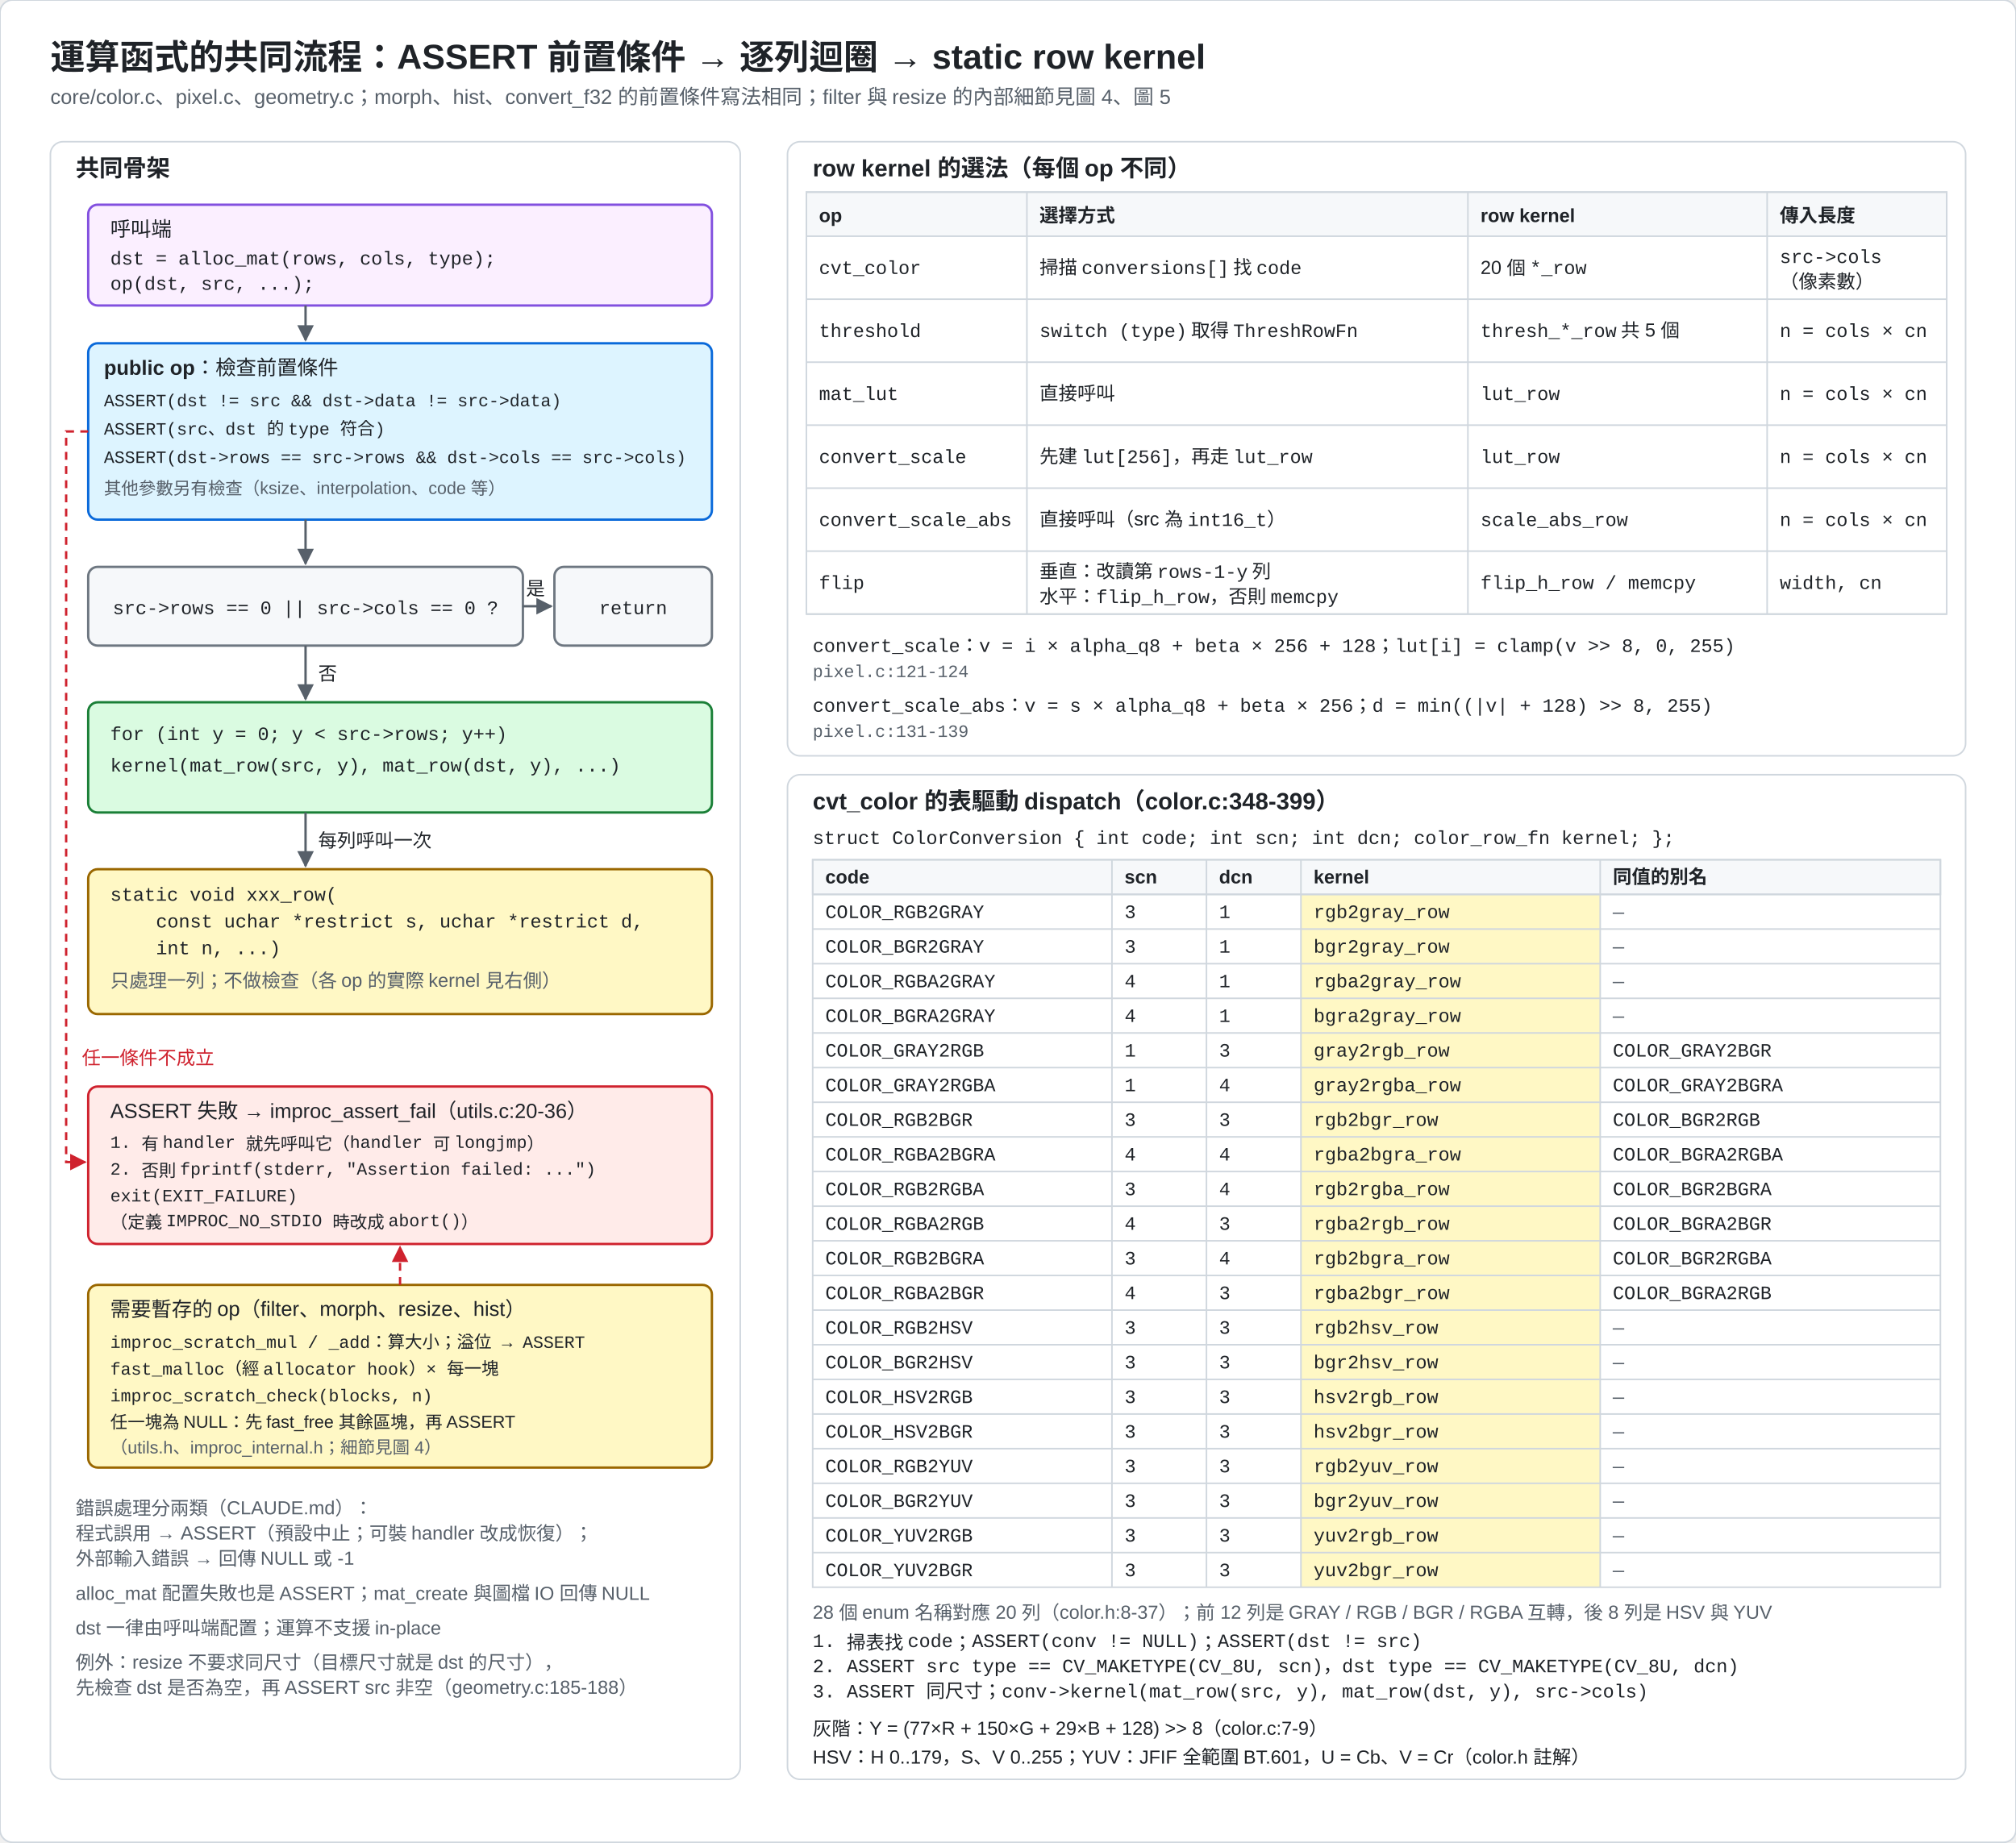
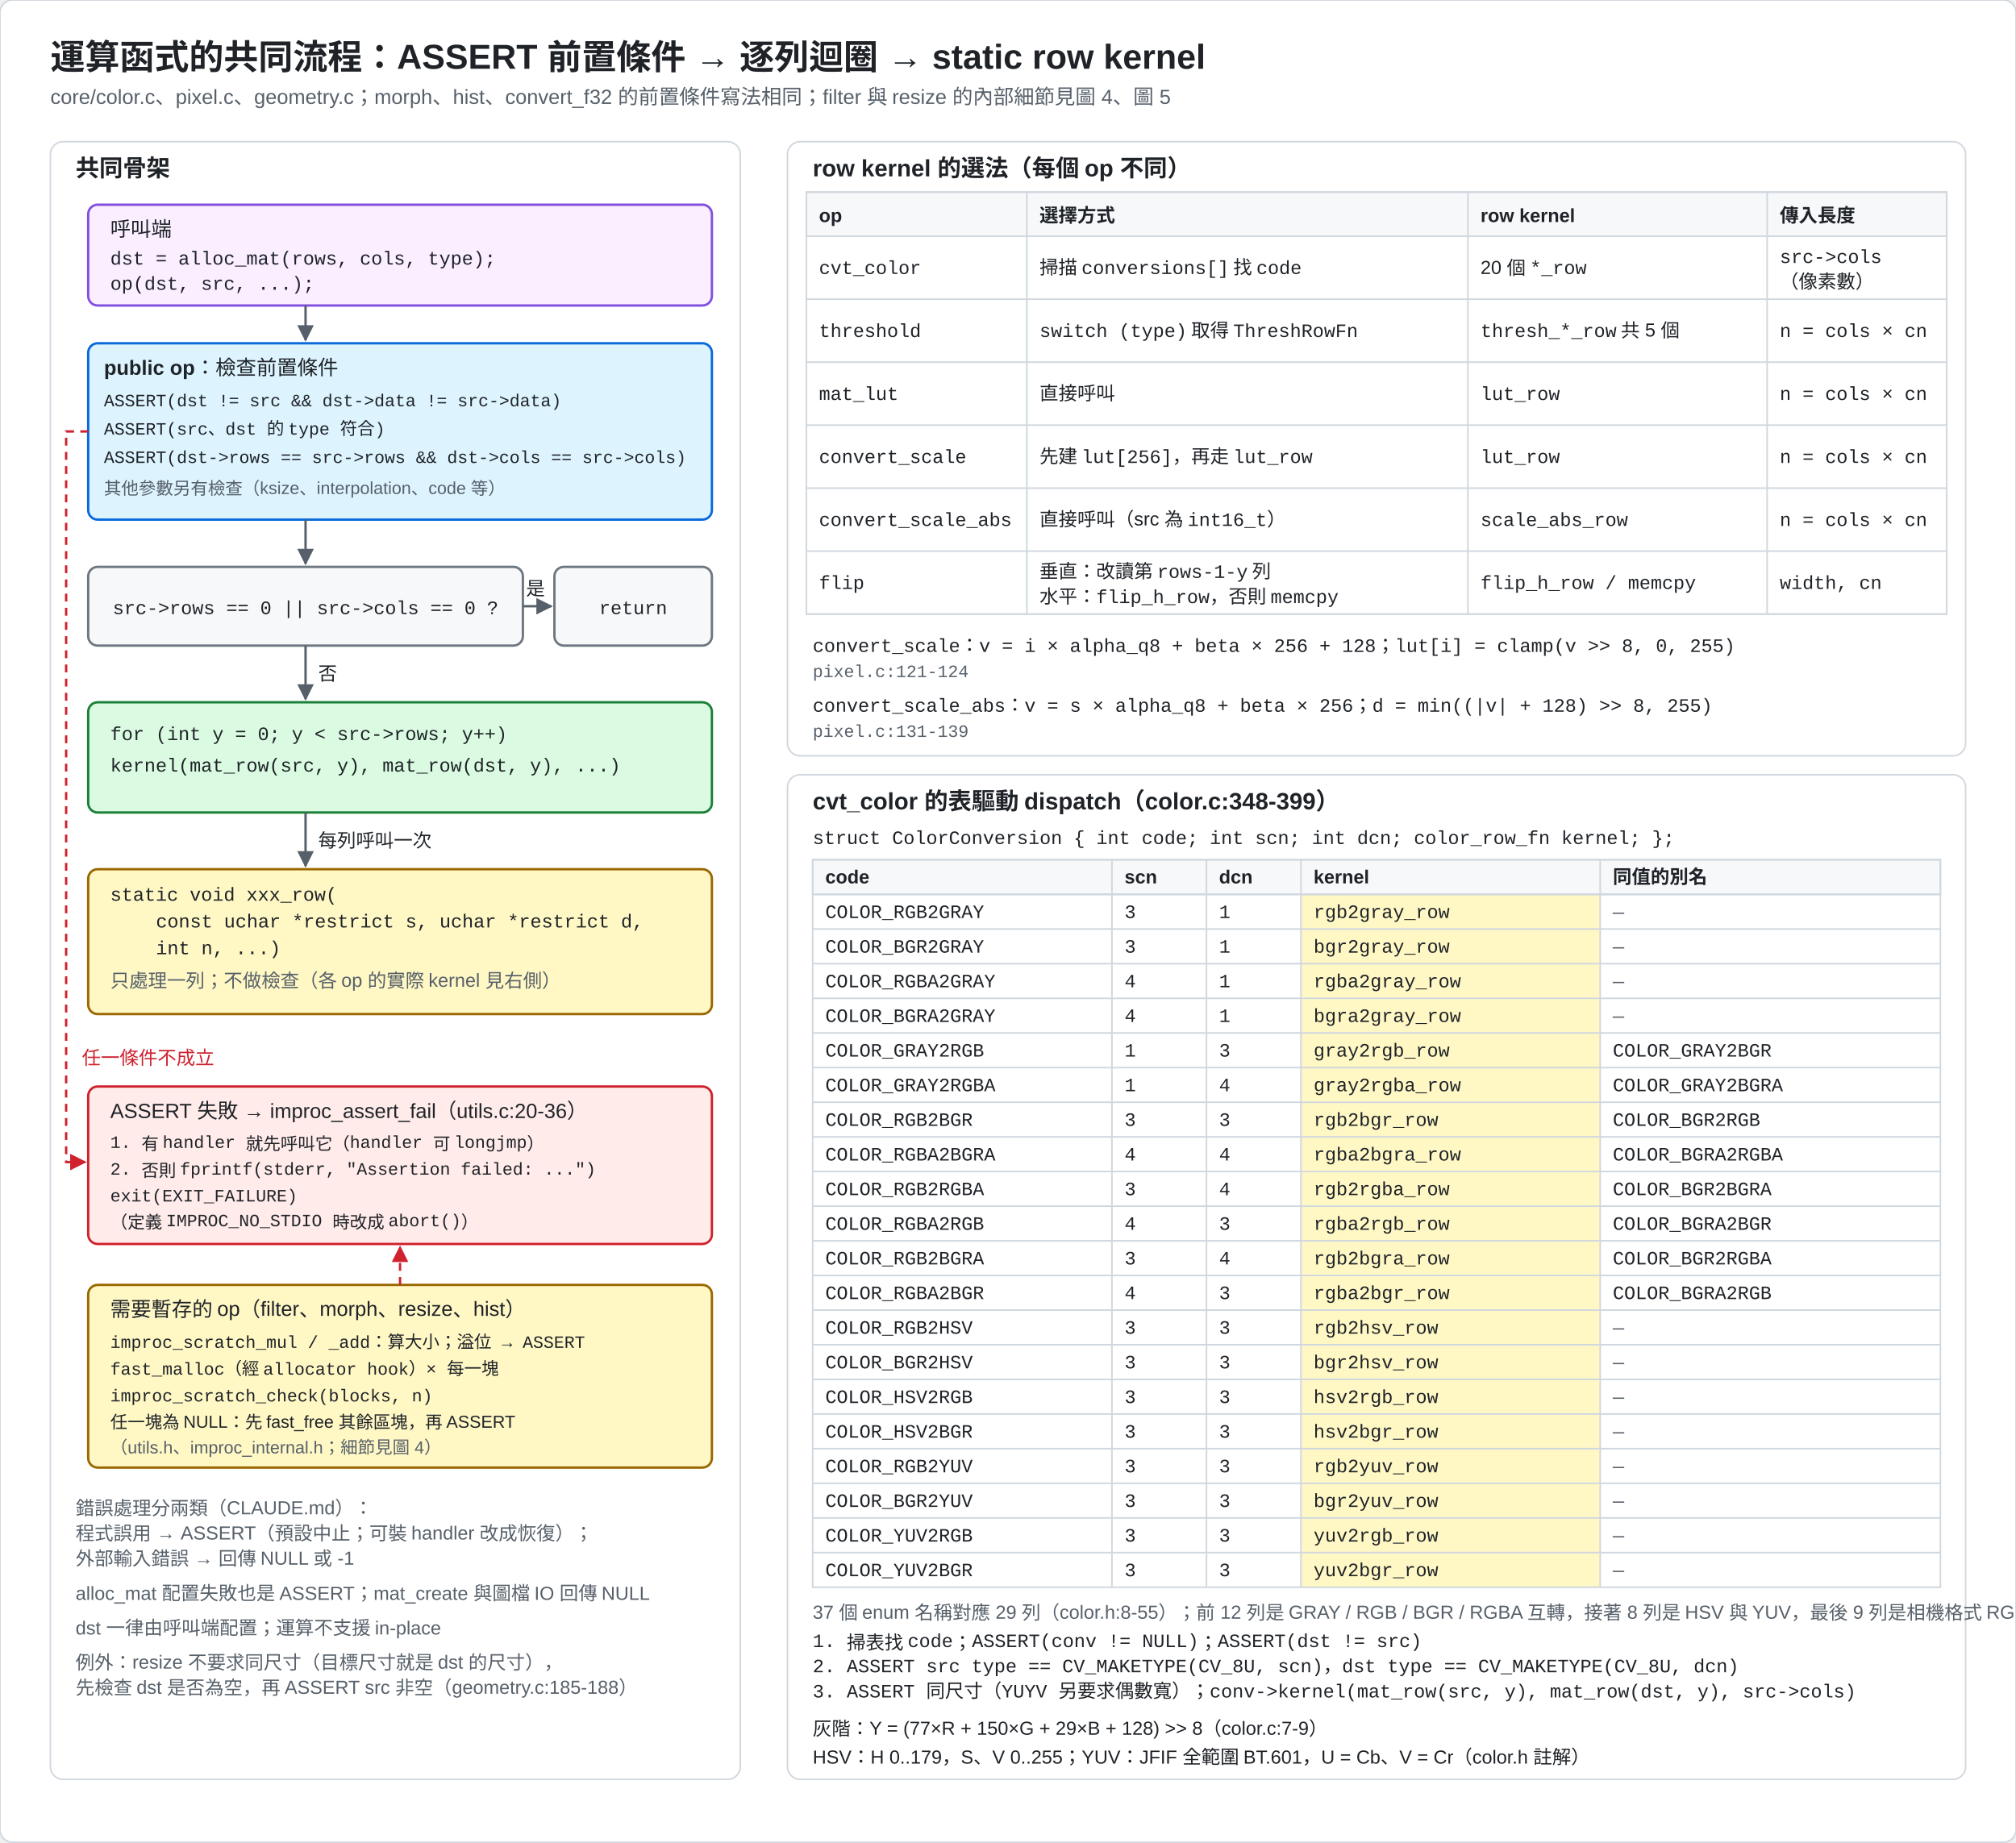
<svg xmlns="http://www.w3.org/2000/svg" viewBox="0 0 1280 1170" width="1280" height="1170" role="img" aria-labelledby="t d">
  <defs>
    <style>
svg{font-family:"Segoe UI","Microsoft JhengHei","PingFang TC","Noto Sans TC","Helvetica Neue",Arial,sans-serif;font-size:13px}
text{fill:#1F2328}
.m{font-family:ui-monospace,SFMono-Regular,Consolas,"Liberation Mono",Menlo,monospace}
.s12{font-size:12px}.s11{font-size:11px}.h{font-size:15px;font-weight:700}.ttl{font-size:22px;font-weight:700}
.sub{font-size:13px;fill:#57606A}.sec{fill:#57606A}.red{fill:#CF222E}.b{font-weight:700}.mid{text-anchor:middle}
.api{fill:#DDF4FF;stroke:#0969DA;stroke-width:1.5}
.data{fill:#DAFBE1;stroke:#1A7F37;stroke-width:1.5}
.kern{fill:#FFF8C5;stroke:#9A6700;stroke-width:1.5}
.exe{fill:#FBEFFF;stroke:#8250DF;stroke-width:1.5}
.ext{fill:#F6F8FA;stroke:#6E7781;stroke-width:1.5}
.err{fill:#FFEBE9;stroke:#CF222E;stroke-width:1.5}
.panel{fill:none;stroke:#D0D7DE;stroke-width:1}
.hdr{fill:#F6F8FA;stroke:#D0D7DE;stroke-width:1}
.kfill{fill:#FFF8C5;stroke:none}
.grid{stroke:#D0D7DE;stroke-width:1;fill:none}
.e{stroke:#57606A;stroke-width:1.5;fill:none}
.er{stroke:#CF222E;stroke-width:1.5;fill:none;stroke-dasharray:5 4}
</style>
    <marker id="arr" viewBox="0 0 10 10" refX="9" refY="5" markerWidth="7" markerHeight="7" orient="auto-start-reverse">
      <path d="M0,0 L10,5 L0,10 z" fill="#57606A" />
    </marker>
    <marker id="arr-red" viewBox="0 0 10 10" refX="9" refY="5" markerWidth="7" markerHeight="7" orient="auto-start-reverse">
      <path d="M0,0 L10,5 L0,10 z" fill="#CF222E" />
    </marker>
  </defs>
  <rect x="0" y="0" width="1280" height="1170" rx="8" fill="#FFFFFF" stroke="#D0D7DE" />
  <text x="32" y="44" class="ttl">運算函式的共同流程：ASSERT 前置條件 → 逐列迴圈 → static row kernel</text>
  <text x="32" y="66" class="sub">core/color.c、pixel.c、geometry.c；morph、hist、convert_f32 的前置條件寫法相同；filter 與 resize 的內部細節見圖 4、圖 5</text>
  <rect x="32" y="90" width="438" height="1040" rx="8" class="panel" />
  <text x="48" y="112" class="h">共同骨架</text>
  <rect x="56" y="130" width="396" height="64" rx="6" class="exe" />
  <text x="70" y="150">呼叫端</text>
  <text x="70" y="168" class="m s12">dst = alloc_mat(rows, cols, type);</text>
  <text x="70" y="184" class="m s12">op(dst, src, ...);</text>
  <rect x="56" y="218" width="396" height="112" rx="6" class="api" />
  <text x="66" y="238">
    <tspan class="b">public op</tspan>：檢查前置條件</text>
  <text x="66" y="258" class="m s11">ASSERT(dst != src &amp;&amp; dst-&gt;data != src-&gt;data)</text>
  <text x="66" y="276" class="m s11">ASSERT(src、dst 的 type 符合)</text>
  <text x="66" y="294" class="m s11">ASSERT(dst-&gt;rows == src-&gt;rows &amp;&amp; dst-&gt;cols == src-&gt;cols)</text>
  <text x="66" y="314" class="s11 sec">其他參數另有檢查（ksize、interpolation、code 等）</text>
  <rect x="56" y="360" width="276" height="50" rx="6" class="ext" />
  <text x="194" y="390" class="m s12 mid">src-&gt;rows == 0 || src-&gt;cols == 0 ?</text>
  <rect x="352" y="360" width="100" height="50" rx="6" class="ext" />
  <text x="402" y="390" class="m s12 mid">return</text>
  <rect x="56" y="446" width="396" height="70" rx="6" class="data" />
  <text x="70" y="470" class="m s12">for (int y = 0; y &lt; src-&gt;rows; y++)</text>
  <text x="70" y="490" class="m s12">    kernel(mat_row(src, y), mat_row(dst, y), ...)</text>
  <rect x="56" y="552" width="396" height="92" rx="6" class="kern" />
  <text x="70" y="572" class="m s12">static void xxx_row(</text>
  <text x="99" y="589" class="m s12">const uchar *restrict s, uchar *restrict d,</text>
  <text x="99" y="606" class="m s12">int n, ...)</text>
  <text x="70" y="627" class="s12 sec">只處理一列；不做檢查（各 op 的實際 kernel 見右側）</text>
  <rect x="56" y="690" width="396" height="100" rx="6" class="err" />
  <text x="70" y="710">ASSERT 失敗 → improc_assert_fail（utils.c:20-36）</text>
  <text x="70" y="729" class="m s11">1. 有 handler 就先呼叫它（handler 可 longjmp）</text>
  <text x="70" y="746" class="m s11">2. 否則 fprintf(stderr, "Assertion failed: ...")</text>
  <text x="70" y="763" class="m s11">   exit(EXIT_FAILURE)</text>
  <text x="70" y="780" class="m s11">   （定義 IMPROC_NO_STDIO 時改成 abort()）</text>
  <rect x="56" y="816" width="396" height="116" rx="6" class="kern" />
  <text x="70" y="836">需要暫存的 op（filter、morph、resize、hist）</text>
  <text x="70" y="856" class="m s11">improc_scratch_mul / _add：算大小；溢位 → ASSERT</text>
  <text x="70" y="873" class="m s11">fast_malloc（經 allocator hook）× 每一塊</text>
  <text x="70" y="890" class="m s11">improc_scratch_check(blocks, n)</text>
  <text x="70" y="907" class="s11">任一塊為 NULL：先 fast_free 其餘區塊，再 ASSERT</text>
  <text x="70" y="923" class="s11 sec">（utils.h、improc_internal.h；細節見圖 4）</text>
  <path d="M254,816 L254,792" class="er" marker-end="url(#arr-red)" />
  <path d="M194,194 L194,216" class="e" marker-end="url(#arr)" />
  <path d="M194,330 L194,358" class="e" marker-end="url(#arr)" />
  <path d="M332,385 L350,385" class="e" marker-end="url(#arr)" />
  <text x="334" y="378" class="s12">是</text>
  <path d="M194,410 L194,444" class="e" marker-end="url(#arr)" />
  <text x="202" y="432" class="s12">否</text>
  <path d="M194,516 L194,550" class="e" marker-end="url(#arr)" />
  <text x="202" y="538" class="s12">每列呼叫一次</text>
  <path d="M56,274 L42,274 L42,738 L54,738" class="er" marker-end="url(#arr-red)" />
  <text x="52" y="676" class="s12 red">任一條件不成立</text>
  <text x="48" y="962" class="s12 sec">錯誤處理分兩類（CLAUDE.md）：</text>
  <text x="48" y="978" class="s12 sec">程式誤用 → ASSERT（預設中止；可裝 handler 改成恢復）；</text>
  <text x="48" y="994" class="s12 sec">外部輸入錯誤 → 回傳 NULL 或 -1</text>
  <text x="48" y="1016" class="s12 sec">alloc_mat 配置失敗也是 ASSERT；mat_create 與圖檔 IO 回傳 NULL</text>
  <text x="48" y="1038" class="s12 sec">dst 一律由呼叫端配置；運算不支援 in-place</text>
  <text x="48" y="1060" class="s12 sec">例外：resize 不要求同尺寸（目標尺寸就是 dst 的尺寸），</text>
  <text x="48" y="1076" class="s12 sec">先檢查 dst 是否為空，再 ASSERT src 非空（geometry.c:185-188）</text>
  <rect x="500" y="90" width="748" height="390" rx="8" class="panel" />
  <text x="516" y="112" class="h">row kernel 的選法（每個 op 不同）</text>
  <rect x="512" y="122" width="724" height="28" class="hdr" />
  <text x="520" y="141" class="s12 b">op</text>
  <text x="660" y="141" class="s12 b">選擇方式</text>
  <text x="940" y="141" class="s12 b">row kernel</text>
  <text x="1130" y="141" class="s12 b">傳入長度</text>
  <path d="M512,190 H1236 M512,230 H1236 M512,270 H1236 M512,310 H1236 M512,350 H1236 M512,390 H1236" class="grid" />
  <path d="M652,122 V390 M932,122 V390 M1122,122 V390" class="grid" />
  <rect x="512" y="122" width="724" height="268" class="grid" />
  <text x="520" y="174" class="m s12">cvt_color</text>
  <text x="660" y="174" class="s12">掃描 <tspan class="m">conversions[]</tspan> 找 <tspan class="m">code</tspan>
  </text>
  <text x="940" y="174" class="s12">20 個 <tspan class="m">*_row</tspan>
  </text>
  <text x="1130" y="167" class="m s12">src-&gt;cols</text>
  <text x="1130" y="183" class="s12">（像素數）</text>
  <text x="520" y="214" class="m s12">threshold</text>
  <text x="660" y="214" class="s12">
    <tspan class="m">switch (type)</tspan> 取得 <tspan class="m">ThreshRowFn</tspan>
  </text>
  <text x="940" y="214" class="s12">
    <tspan class="m">thresh_*_row</tspan> 共 5 個</text>
  <text x="1130" y="214" class="m s12">n = cols × cn</text>
  <text x="520" y="254" class="m s12">mat_lut</text>
  <text x="660" y="254" class="s12">直接呼叫</text>
  <text x="940" y="254" class="m s12">lut_row</text>
  <text x="1130" y="254" class="m s12">n = cols × cn</text>
  <text x="520" y="294" class="m s12">convert_scale</text>
  <text x="660" y="294" class="s12">先建 <tspan class="m">lut[256]</tspan>，再走 <tspan class="m">lut_row</tspan>
  </text>
  <text x="940" y="294" class="m s12">lut_row</text>
  <text x="1130" y="294" class="m s12">n = cols × cn</text>
  <text x="520" y="334" class="m s12">convert_scale_abs</text>
  <text x="660" y="334" class="s12">直接呼叫（src 為 <tspan class="m">int16_t</tspan>）</text>
  <text x="940" y="334" class="m s12">scale_abs_row</text>
  <text x="1130" y="334" class="m s12">n = cols × cn</text>
  <text x="520" y="374" class="m s12">flip</text>
  <text x="660" y="367" class="s12">垂直：改讀第 <tspan class="m">rows-1-y</tspan> 列</text>
  <text x="660" y="383" class="s12">水平：<tspan class="m">flip_h_row</tspan>，否則 <tspan class="m">memcpy</tspan>
  </text>
  <text x="940" y="374" class="m s12">flip_h_row / memcpy</text>
  <text x="1130" y="374" class="m s12">width, cn</text>
  <text x="516" y="414" class="m s12">convert_scale：v = i × alpha_q8 + beta × 256 + 128；lut[i] = clamp(v &gt;&gt; 8, 0, 255)</text>
  <text x="516" y="430" class="m s11 sec">pixel.c:121-124</text>
  <text x="516" y="452" class="m s12">convert_scale_abs：v = s × alpha_q8 + beta × 256；d = min((|v| + 128) &gt;&gt; 8, 255)</text>
  <text x="516" y="468" class="m s11 sec">pixel.c:131-139</text>
  <rect x="500" y="492" width="748" height="638" rx="8" class="panel" />
  <text x="516" y="514" class="h">cvt_color 的表驅動 dispatch（color.c:348-399）</text>
  <text x="516" y="536" class="m s12">struct ColorConversion { int code; int scn; int dcn; color_row_fn kernel; };</text>
  <rect x="826" y="568" width="190" height="440" class="kfill" />
  <rect x="516" y="546" width="716" height="22" class="hdr" />
  <path d="M516,568 H1232 M516,590 H1232 M516,612 H1232 M516,634 H1232 M516,656 H1232 M516,678 H1232 M516,700 H1232 M516,722 H1232 M516,744 H1232 M516,766 H1232 M516,788 H1232 M516,810 H1232 M516,832 H1232 M516,854 H1232 M516,876 H1232 M516,898 H1232 M516,920 H1232 M516,942 H1232 M516,964 H1232 M516,986 H1232" class="grid" />
  <path d="M706,546 V1008 M766,546 V1008 M826,546 V1008 M1016,546 V1008" class="grid" />
  <rect x="516" y="546" width="716" height="462" class="grid" />
  <text x="524" y="561" class="s12 b">code</text>
  <text x="714" y="561" class="s12 b">scn</text>
  <text x="774" y="561" class="s12 b">dcn</text>
  <text x="834" y="561" class="s12 b">kernel</text>
  <text x="1024" y="561" class="s12 b">同值的別名</text>
  <g class="m s12">
    <text x="524" y="583">COLOR_RGB2GRAY</text>
    <text x="714" y="583">3</text>
    <text x="774" y="583">1</text>
    <text x="834" y="583">rgb2gray_row</text>
    <text x="1024" y="583" class="sec">—</text>
    <text x="524" y="605">COLOR_BGR2GRAY</text>
    <text x="714" y="605">3</text>
    <text x="774" y="605">1</text>
    <text x="834" y="605">bgr2gray_row</text>
    <text x="1024" y="605" class="sec">—</text>
    <text x="524" y="627">COLOR_RGBA2GRAY</text>
    <text x="714" y="627">4</text>
    <text x="774" y="627">1</text>
    <text x="834" y="627">rgba2gray_row</text>
    <text x="1024" y="627" class="sec">—</text>
    <text x="524" y="649">COLOR_BGRA2GRAY</text>
    <text x="714" y="649">4</text>
    <text x="774" y="649">1</text>
    <text x="834" y="649">bgra2gray_row</text>
    <text x="1024" y="649" class="sec">—</text>
    <text x="524" y="671">COLOR_GRAY2RGB</text>
    <text x="714" y="671">1</text>
    <text x="774" y="671">3</text>
    <text x="834" y="671">gray2rgb_row</text>
    <text x="1024" y="671">COLOR_GRAY2BGR</text>
    <text x="524" y="693">COLOR_GRAY2RGBA</text>
    <text x="714" y="693">1</text>
    <text x="774" y="693">4</text>
    <text x="834" y="693">gray2rgba_row</text>
    <text x="1024" y="693">COLOR_GRAY2BGRA</text>
    <text x="524" y="715">COLOR_RGB2BGR</text>
    <text x="714" y="715">3</text>
    <text x="774" y="715">3</text>
    <text x="834" y="715">rgb2bgr_row</text>
    <text x="1024" y="715">COLOR_BGR2RGB</text>
    <text x="524" y="737">COLOR_RGBA2BGRA</text>
    <text x="714" y="737">4</text>
    <text x="774" y="737">4</text>
    <text x="834" y="737">rgba2bgra_row</text>
    <text x="1024" y="737">COLOR_BGRA2RGBA</text>
    <text x="524" y="759">COLOR_RGB2RGBA</text>
    <text x="714" y="759">3</text>
    <text x="774" y="759">4</text>
    <text x="834" y="759">rgb2rgba_row</text>
    <text x="1024" y="759">COLOR_BGR2BGRA</text>
    <text x="524" y="781">COLOR_RGBA2RGB</text>
    <text x="714" y="781">4</text>
    <text x="774" y="781">3</text>
    <text x="834" y="781">rgba2rgb_row</text>
    <text x="1024" y="781">COLOR_BGRA2BGR</text>
    <text x="524" y="803">COLOR_RGB2BGRA</text>
    <text x="714" y="803">3</text>
    <text x="774" y="803">4</text>
    <text x="834" y="803">rgb2bgra_row</text>
    <text x="1024" y="803">COLOR_BGR2RGBA</text>
    <text x="524" y="825">COLOR_RGBA2BGR</text>
    <text x="714" y="825">4</text>
    <text x="774" y="825">3</text>
    <text x="834" y="825">rgba2bgr_row</text>
    <text x="1024" y="825">COLOR_BGRA2RGB</text>
    <text x="524" y="847">COLOR_RGB2HSV</text>
    <text x="714" y="847">3</text>
    <text x="774" y="847">3</text>
    <text x="834" y="847">rgb2hsv_row</text>
    <text x="1024" y="847" class="sec">—</text>
    <text x="524" y="869">COLOR_BGR2HSV</text>
    <text x="714" y="869">3</text>
    <text x="774" y="869">3</text>
    <text x="834" y="869">bgr2hsv_row</text>
    <text x="1024" y="869" class="sec">—</text>
    <text x="524" y="891">COLOR_HSV2RGB</text>
    <text x="714" y="891">3</text>
    <text x="774" y="891">3</text>
    <text x="834" y="891">hsv2rgb_row</text>
    <text x="1024" y="891" class="sec">—</text>
    <text x="524" y="913">COLOR_HSV2BGR</text>
    <text x="714" y="913">3</text>
    <text x="774" y="913">3</text>
    <text x="834" y="913">hsv2bgr_row</text>
    <text x="1024" y="913" class="sec">—</text>
    <text x="524" y="935">COLOR_RGB2YUV</text>
    <text x="714" y="935">3</text>
    <text x="774" y="935">3</text>
    <text x="834" y="935">rgb2yuv_row</text>
    <text x="1024" y="935" class="sec">—</text>
    <text x="524" y="957">COLOR_BGR2YUV</text>
    <text x="714" y="957">3</text>
    <text x="774" y="957">3</text>
    <text x="834" y="957">bgr2yuv_row</text>
    <text x="1024" y="957" class="sec">—</text>
    <text x="524" y="979">COLOR_YUV2RGB</text>
    <text x="714" y="979">3</text>
    <text x="774" y="979">3</text>
    <text x="834" y="979">yuv2rgb_row</text>
    <text x="1024" y="979" class="sec">—</text>
    <text x="524" y="1001">COLOR_YUV2BGR</text>
    <text x="714" y="1001">3</text>
    <text x="774" y="1001">3</text>
    <text x="834" y="1001">yuv2bgr_row</text>
    <text x="1024" y="1001" class="sec">—</text>
  </g>
-   <text x="516" y="1028" class="s12 sec">28 個 enum 名稱對應 20 列（color.h:8-37）；前 12 列是 GRAY / RGB / BGR / RGBA 互轉，後 8 列是 HSV 與 YUV</text>
+   <text x="516" y="1028" class="s12 sec">37 個 enum 名稱對應 29 列（color.h:8-55）；前 12 列是 GRAY / RGB / BGR / RGBA 互轉，接著 8 列是 HSV 與 YUV，最後 9 列是相機格式 RGB565 與 YUYV（未畫出）</text>
  <text x="516" y="1046" class="m s12">1. 掃表找 code；ASSERT(conv != NULL)；ASSERT(dst != src)</text>
  <text x="516" y="1062" class="m s12">2. ASSERT src type == CV_MAKETYPE(CV_8U, scn)，dst type == CV_MAKETYPE(CV_8U, dcn)</text>
-   <text x="516" y="1078" class="m s12">3. ASSERT 同尺寸；conv-&gt;kernel(mat_row(src, y), mat_row(dst, y), src-&gt;cols)</text>
+   <text x="516" y="1078" class="m s12">3. ASSERT 同尺寸（YUYV 另要求偶數寬）；conv-&gt;kernel(mat_row(src, y), mat_row(dst, y), src-&gt;cols)</text>
  <text x="516" y="1102" class="s12">灰階：Y = (77×R + 150×G + 29×B + 128) &gt;&gt; 8（color.c:7-9）</text>
  <text x="516" y="1120" class="s12">HSV：H 0..179，S、V 0..255；YUV：JFIF 全範圍 BT.601，U = Cb、V = Cr（color.h 註解）</text>
</svg>
